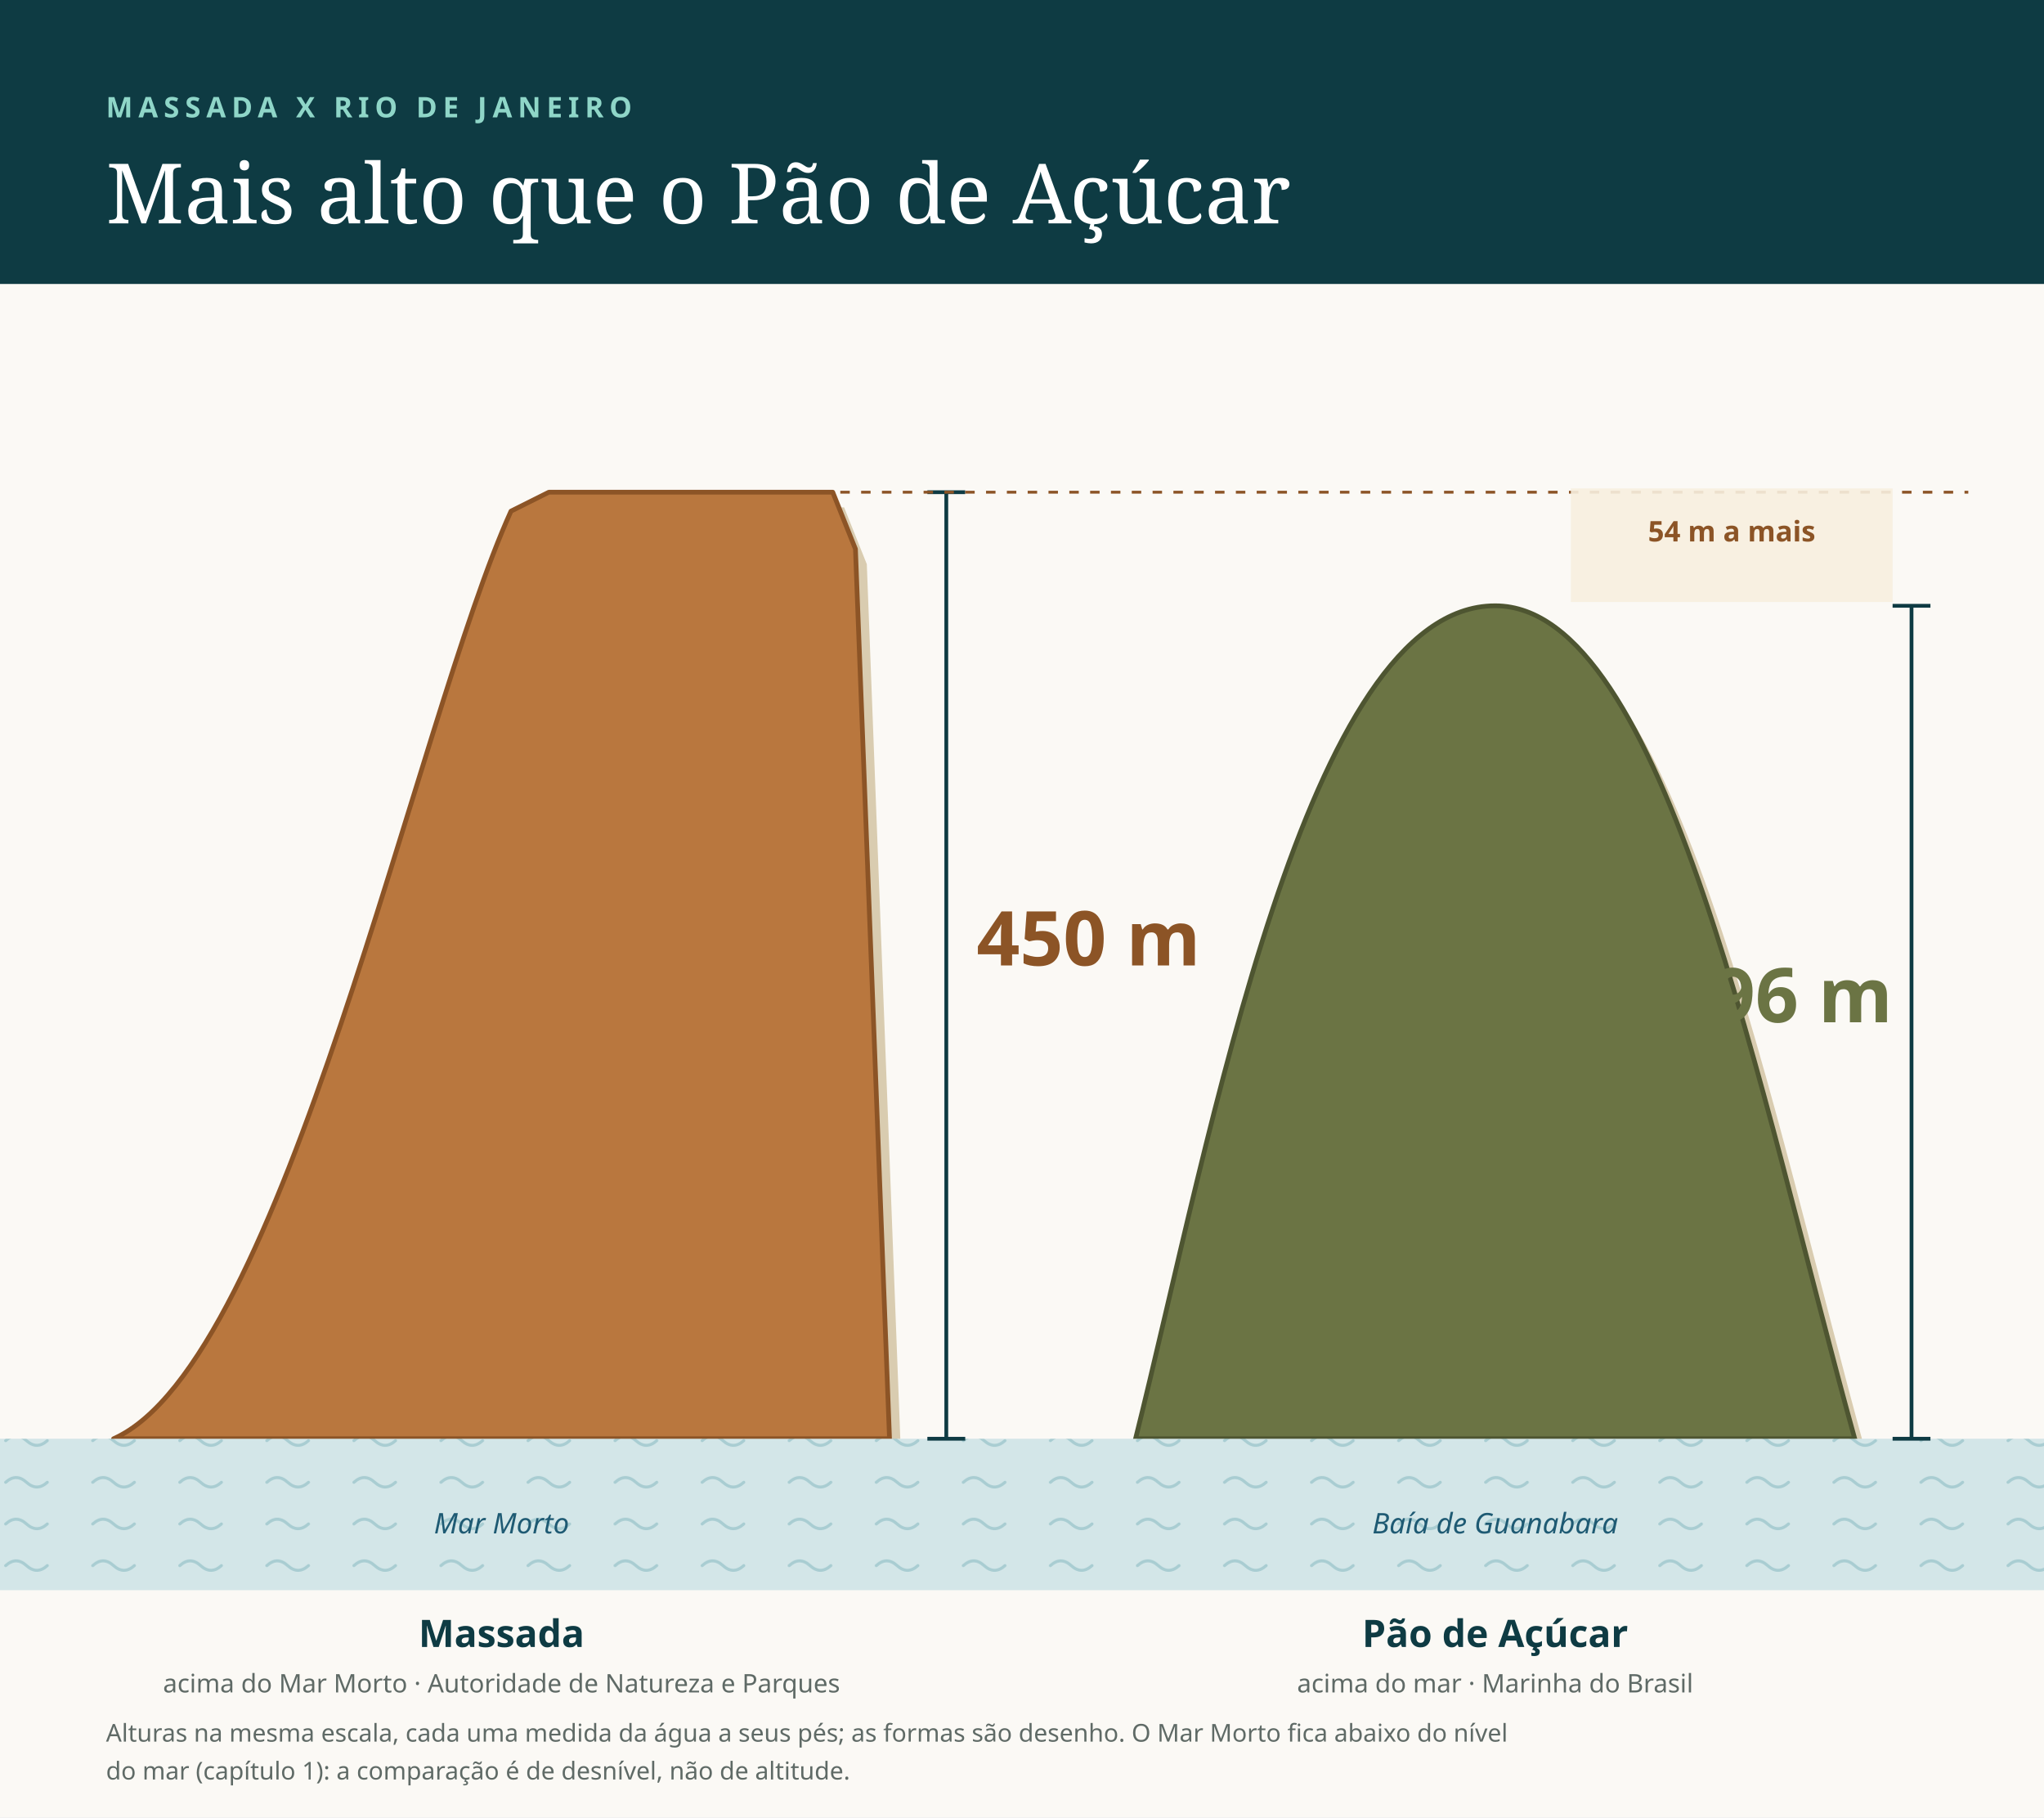
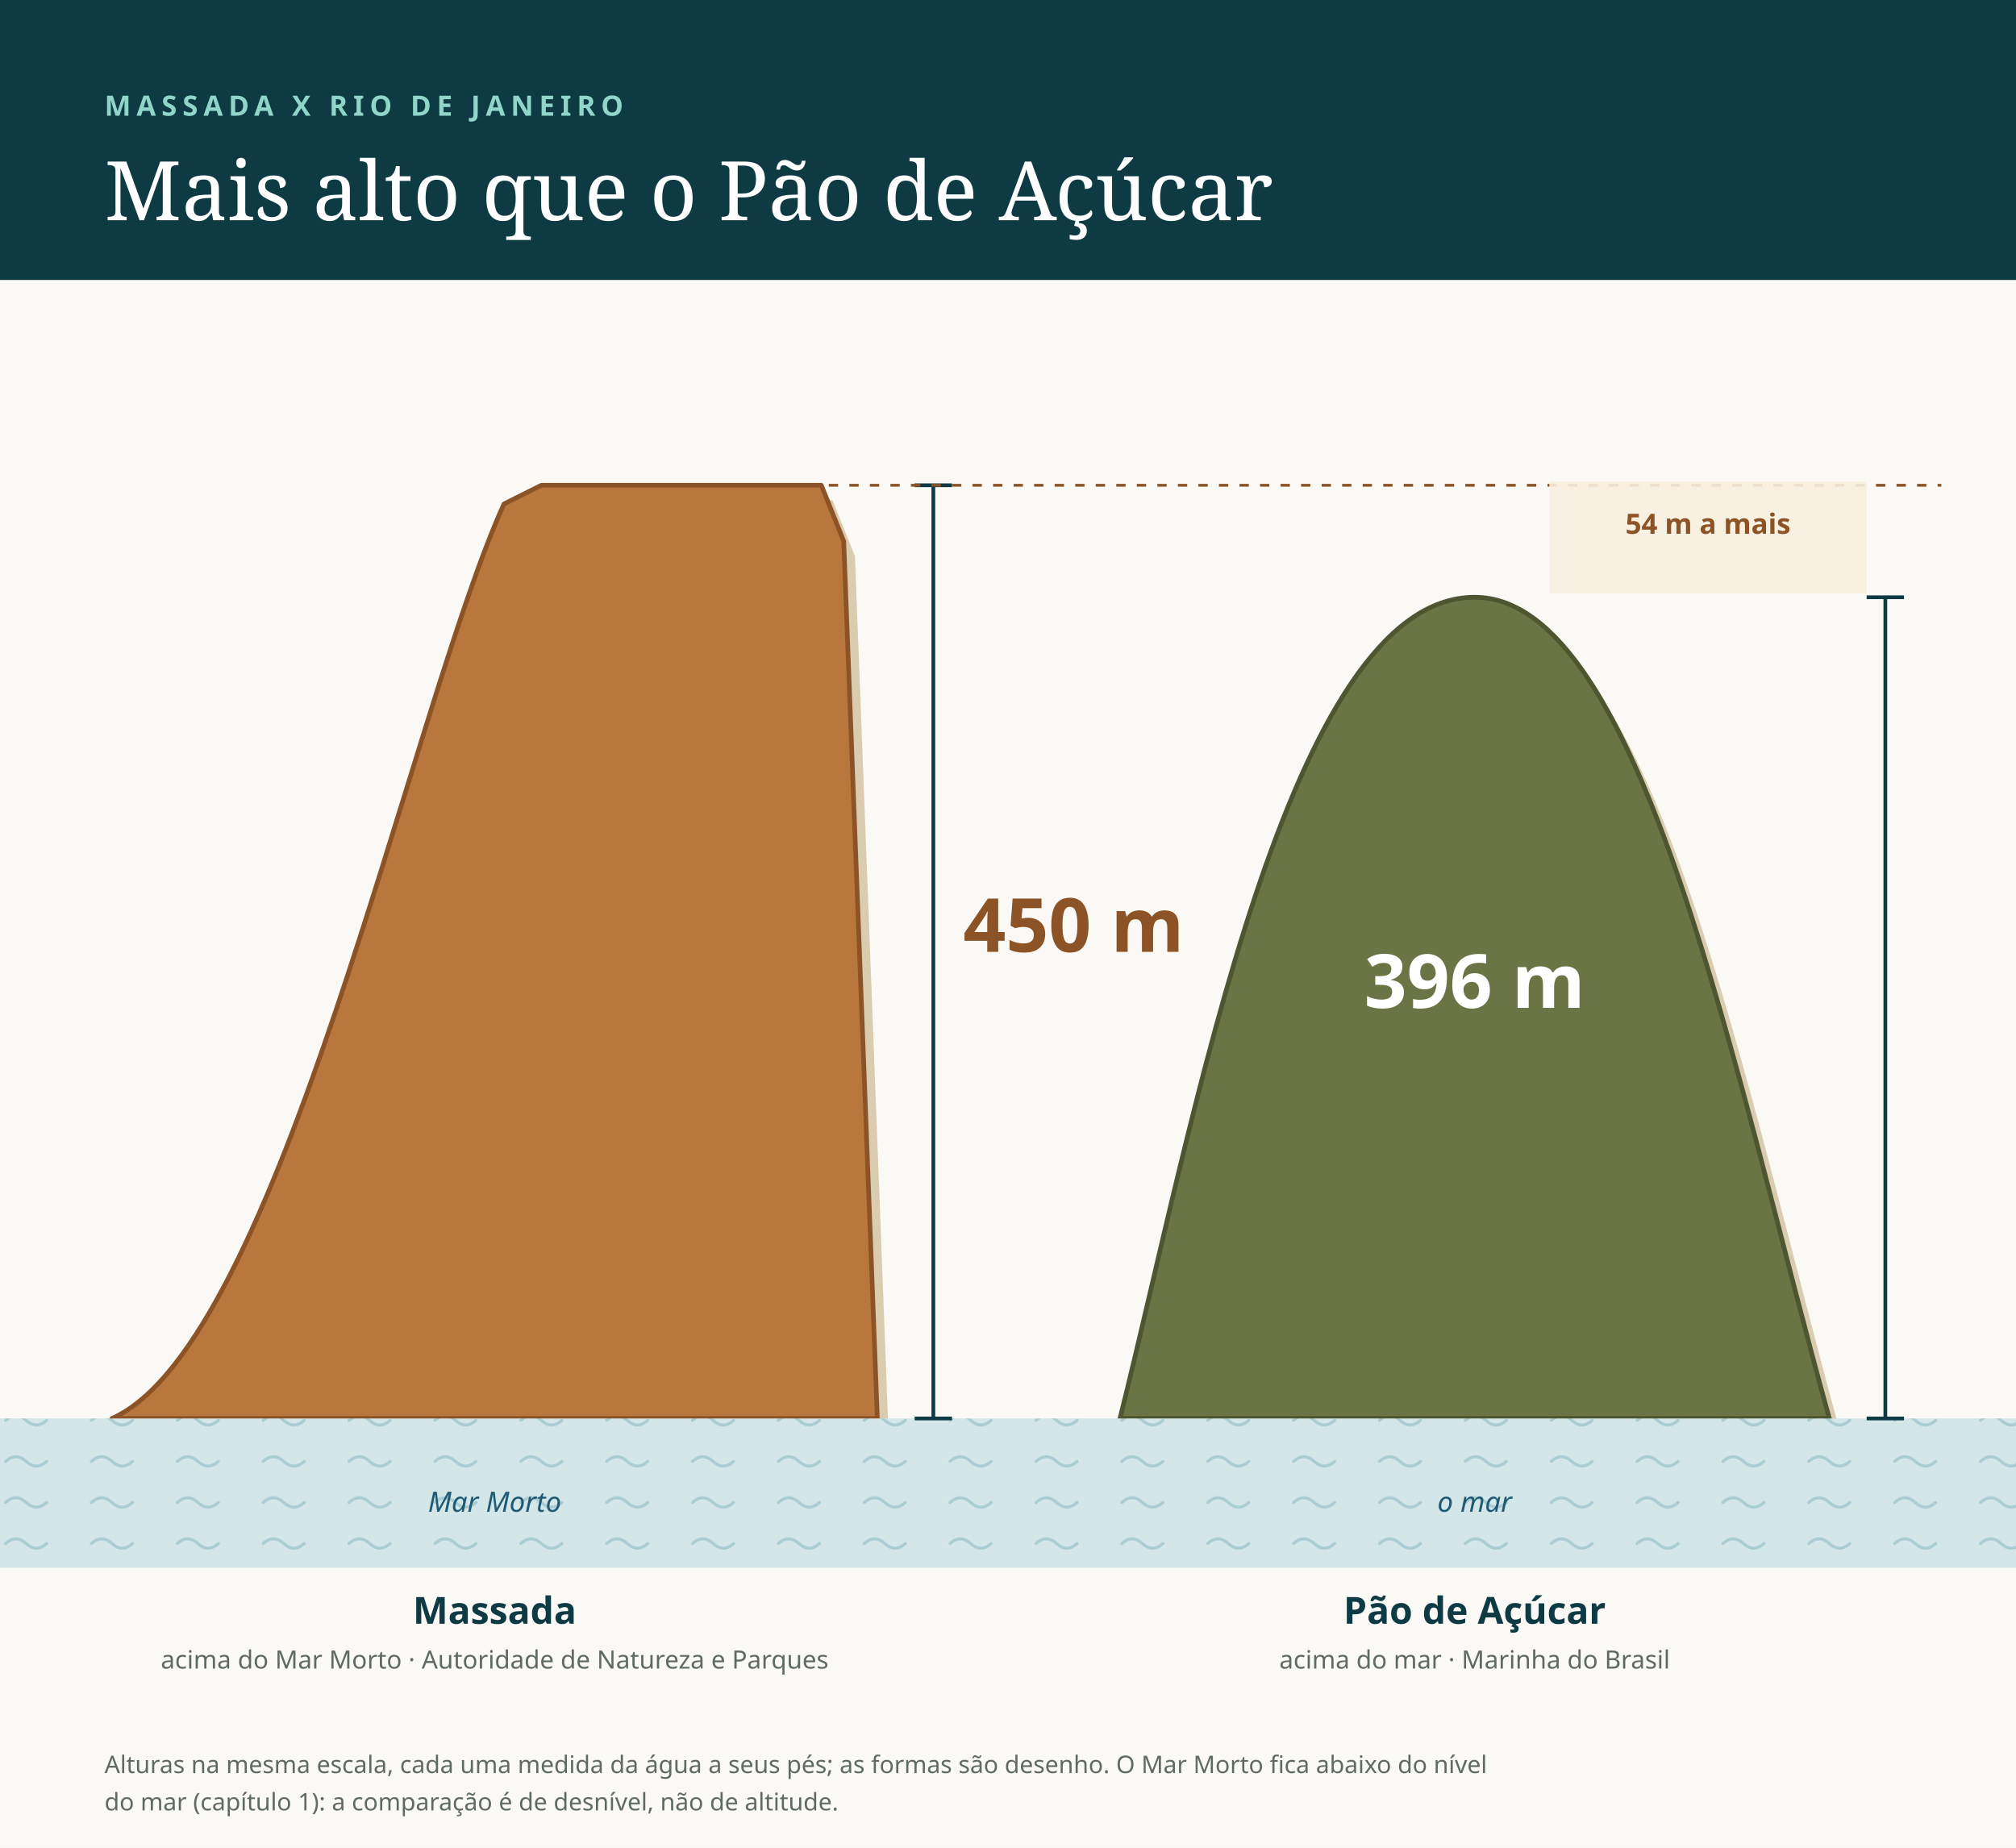
- <svg xmlns="http://www.w3.org/2000/svg" class="fig-massada-pao-de-acucar" viewBox="0 0 1080 960" role="img" aria-label="Comparação: o alto de Massada fica 450 metros acima do Mar Morto; o Pão de Açúcar, 396 metros acima do mar. Massada tem 54 metros a mais.">
+ <svg xmlns="http://www.w3.org/2000/svg" class="fig-massada-pao-de-acucar" viewBox="0 0 1080 990" role="img" aria-label="Comparação: o alto de Massada fica 450 metros acima do Mar Morto; o Pão de Açúcar, 396 metros acima do mar. Massada tem 54 metros a mais.">
  <style>
.fig-massada-pao-de-acucar .t{font-family:'Instrument Sans',system-ui,sans-serif}
.fig-massada-pao-de-acucar .d{font-family:'Literata Display','Literata',Georgia,serif}
.fig-massada-pao-de-acucar .n{font-family:'Bricolage Grotesque','Instrument Sans',sans-serif;font-weight:700}
.fig-massada-pao-de-acucar .he{font-family:'Noto Serif Hebrew',serif}
.fig-massada-pao-de-acucar .k{font-size:15px;letter-spacing:.22em;text-transform:uppercase;font-weight:600}
</style>
  <defs>
    <marker id="massada-pao-de-acucar--ponta" viewBox="0 0 10 10" refX="7" refY="5" markerWidth="5" markerHeight="5" orient="auto-start-reverse">
      <path d="M0 0L10 5L0 10z" fill="#B9773E" />
    </marker>
    <pattern id="massada-pao-de-acucar--ondas" width="46" height="22" patternUnits="userSpaceOnUse">
      <rect width="46" height="22" fill="#D3E6E8" />
      <path d="M3 13 q5.5 -5 11 0 t11 0" fill="none" stroke="#A9CDD2" stroke-width="1.6" stroke-linecap="round" />
    </pattern>
    <pattern id="massada-pao-de-acucar--hachura" width="7" height="7" patternUnits="userSpaceOnUse" patternTransform="rotate(45)">
      <rect width="7" height="7" fill="#FBF3E2" />
      <line x1="0" y1="0" x2="0" y2="7" stroke="#B8862F" stroke-width="2" />
    </pattern>
    <pattern id="massada-pao-de-acucar--hachura-golan" width="7" height="7" patternUnits="userSpaceOnUse" patternTransform="rotate(-45)">
      <rect width="7" height="7" fill="#F4EEE2" />
      <line x1="0" y1="0" x2="0" y2="7" stroke="#8A6520" stroke-width="1.6" />
    </pattern>
  </defs>
  <g fill="#1B211F">
-     <rect width="1080" height="960" fill="#FBF9F5" />
+     <rect width="1080" height="990" fill="#FBF9F5" />
    <rect width="1080" height="150" fill="#0E3B43" />
    <text class="t" x="56" y="62" font-size="15" font-weight="700" letter-spacing="3" fill="#8FD6C8">MASSADA X RIO DE JANEIRO</text>
    <text class="d" x="56" y="118" font-size="44" fill="#FFFFFF">Mais alto que o Pão de Açúcar</text>
    <path d="M60 760 C150 720 220 380 270 270 L290 260 L440 260 L452 290 L470 760Z" transform="translate(6 8)" fill="#D9CCB0" />
    <path d="M60 760 C150 720 220 380 270 270 L290 260 L440 260 L452 290 L470 760Z" fill="#B9773E" stroke="#8C5426" stroke-width="2.5" stroke-linejoin="round" />
    <path d="M600 760 C640 600 690 320 790 320 C880 320 930 580 980 760Z" transform="translate(6 8)" fill="#D9CCB0" />
    <path d="M600 760 C640 600 690 320 790 320 C880 320 930 580 980 760Z" fill="#6B7444" stroke="#4E5531" stroke-width="2.5" />
    <rect x="0" y="760" width="1080" height="80" fill="url(#massada-pao-de-acucar--ondas)" />
    <text class="t" x="265" y="810" font-size="15" text-anchor="middle" font-style="italic" fill="#1E5A73">Mar Morto</text>
-     <text class="t" x="790" y="810" font-size="15" text-anchor="middle" font-style="italic" fill="#1E5A73">Baía de Guanabara</text>
+     <text class="t" x="790" y="810" font-size="15" text-anchor="middle" font-style="italic" fill="#1E5A73">o mar</text>
    <path d="M500 760 V260 M490 260 h20 M490 760 h20" stroke="#0E3B43" stroke-width="2" />
    <text class="t n" x="516" y="510" font-size="40" fill="#8C5426">450 m</text>
    <path d="M1010 760 V320 M1000 320 h20 M1000 760 h20" stroke="#0E3B43" stroke-width="2" />
-     <text class="t n" x="1000" text-anchor="end" y="540" font-size="40" fill="#6B7444">396 m</text>
+     <text class="t n" x="790" y="540" font-size="40" text-anchor="middle" fill="#FFFFFF">396 m</text>
    <line x1="290" x2="1040" y1="260" y2="260" stroke="#8C5426" stroke-width="1.5" stroke-dasharray="5 6" />
    <rect x="830" y="258" width="170" height="60" fill="#F7EFDF" opacity=".9" />
    <text class="t" x="915" y="286" font-size="15" font-weight="700" text-anchor="middle" fill="#8C5426">54 m a mais</text>
    <text class="t" x="265" y="870" font-size="20" font-weight="700" text-anchor="middle" fill="#0E3B43">Massada</text>
    <text class="t" x="265" y="894" font-size="13.5" text-anchor="middle" fill="#5F6A66">acima do Mar Morto · Autoridade de Natureza e Parques</text>
    <text class="t" x="790" y="870" font-size="20" font-weight="700" text-anchor="middle" fill="#0E3B43">Pão de Açúcar</text>
    <text class="t" x="790" y="894" font-size="13.5" text-anchor="middle" fill="#5F6A66">acima do mar · Marinha do Brasil</text>
-     <text class="t" x="56" y="920" font-size="13" fill="#5F6A66">Alturas na mesma escala, cada uma medida da água a seus pés; as formas são desenho. O Mar Morto fica abaixo do nível</text>
-     <text class="t" x="56" y="940" font-size="13" fill="#5F6A66">do mar (capítulo 1): a comparação é de desnível, não de altitude.</text>
+     <text class="t" x="56" y="950" font-size="13" fill="#5F6A66">Alturas na mesma escala, cada uma medida da água a seus pés; as formas são desenho. O Mar Morto fica abaixo do nível</text>
+     <text class="t" x="56" y="970" font-size="13" fill="#5F6A66">do mar (capítulo 1): a comparação é de desnível, não de altitude.</text>
  </g>
</svg>
